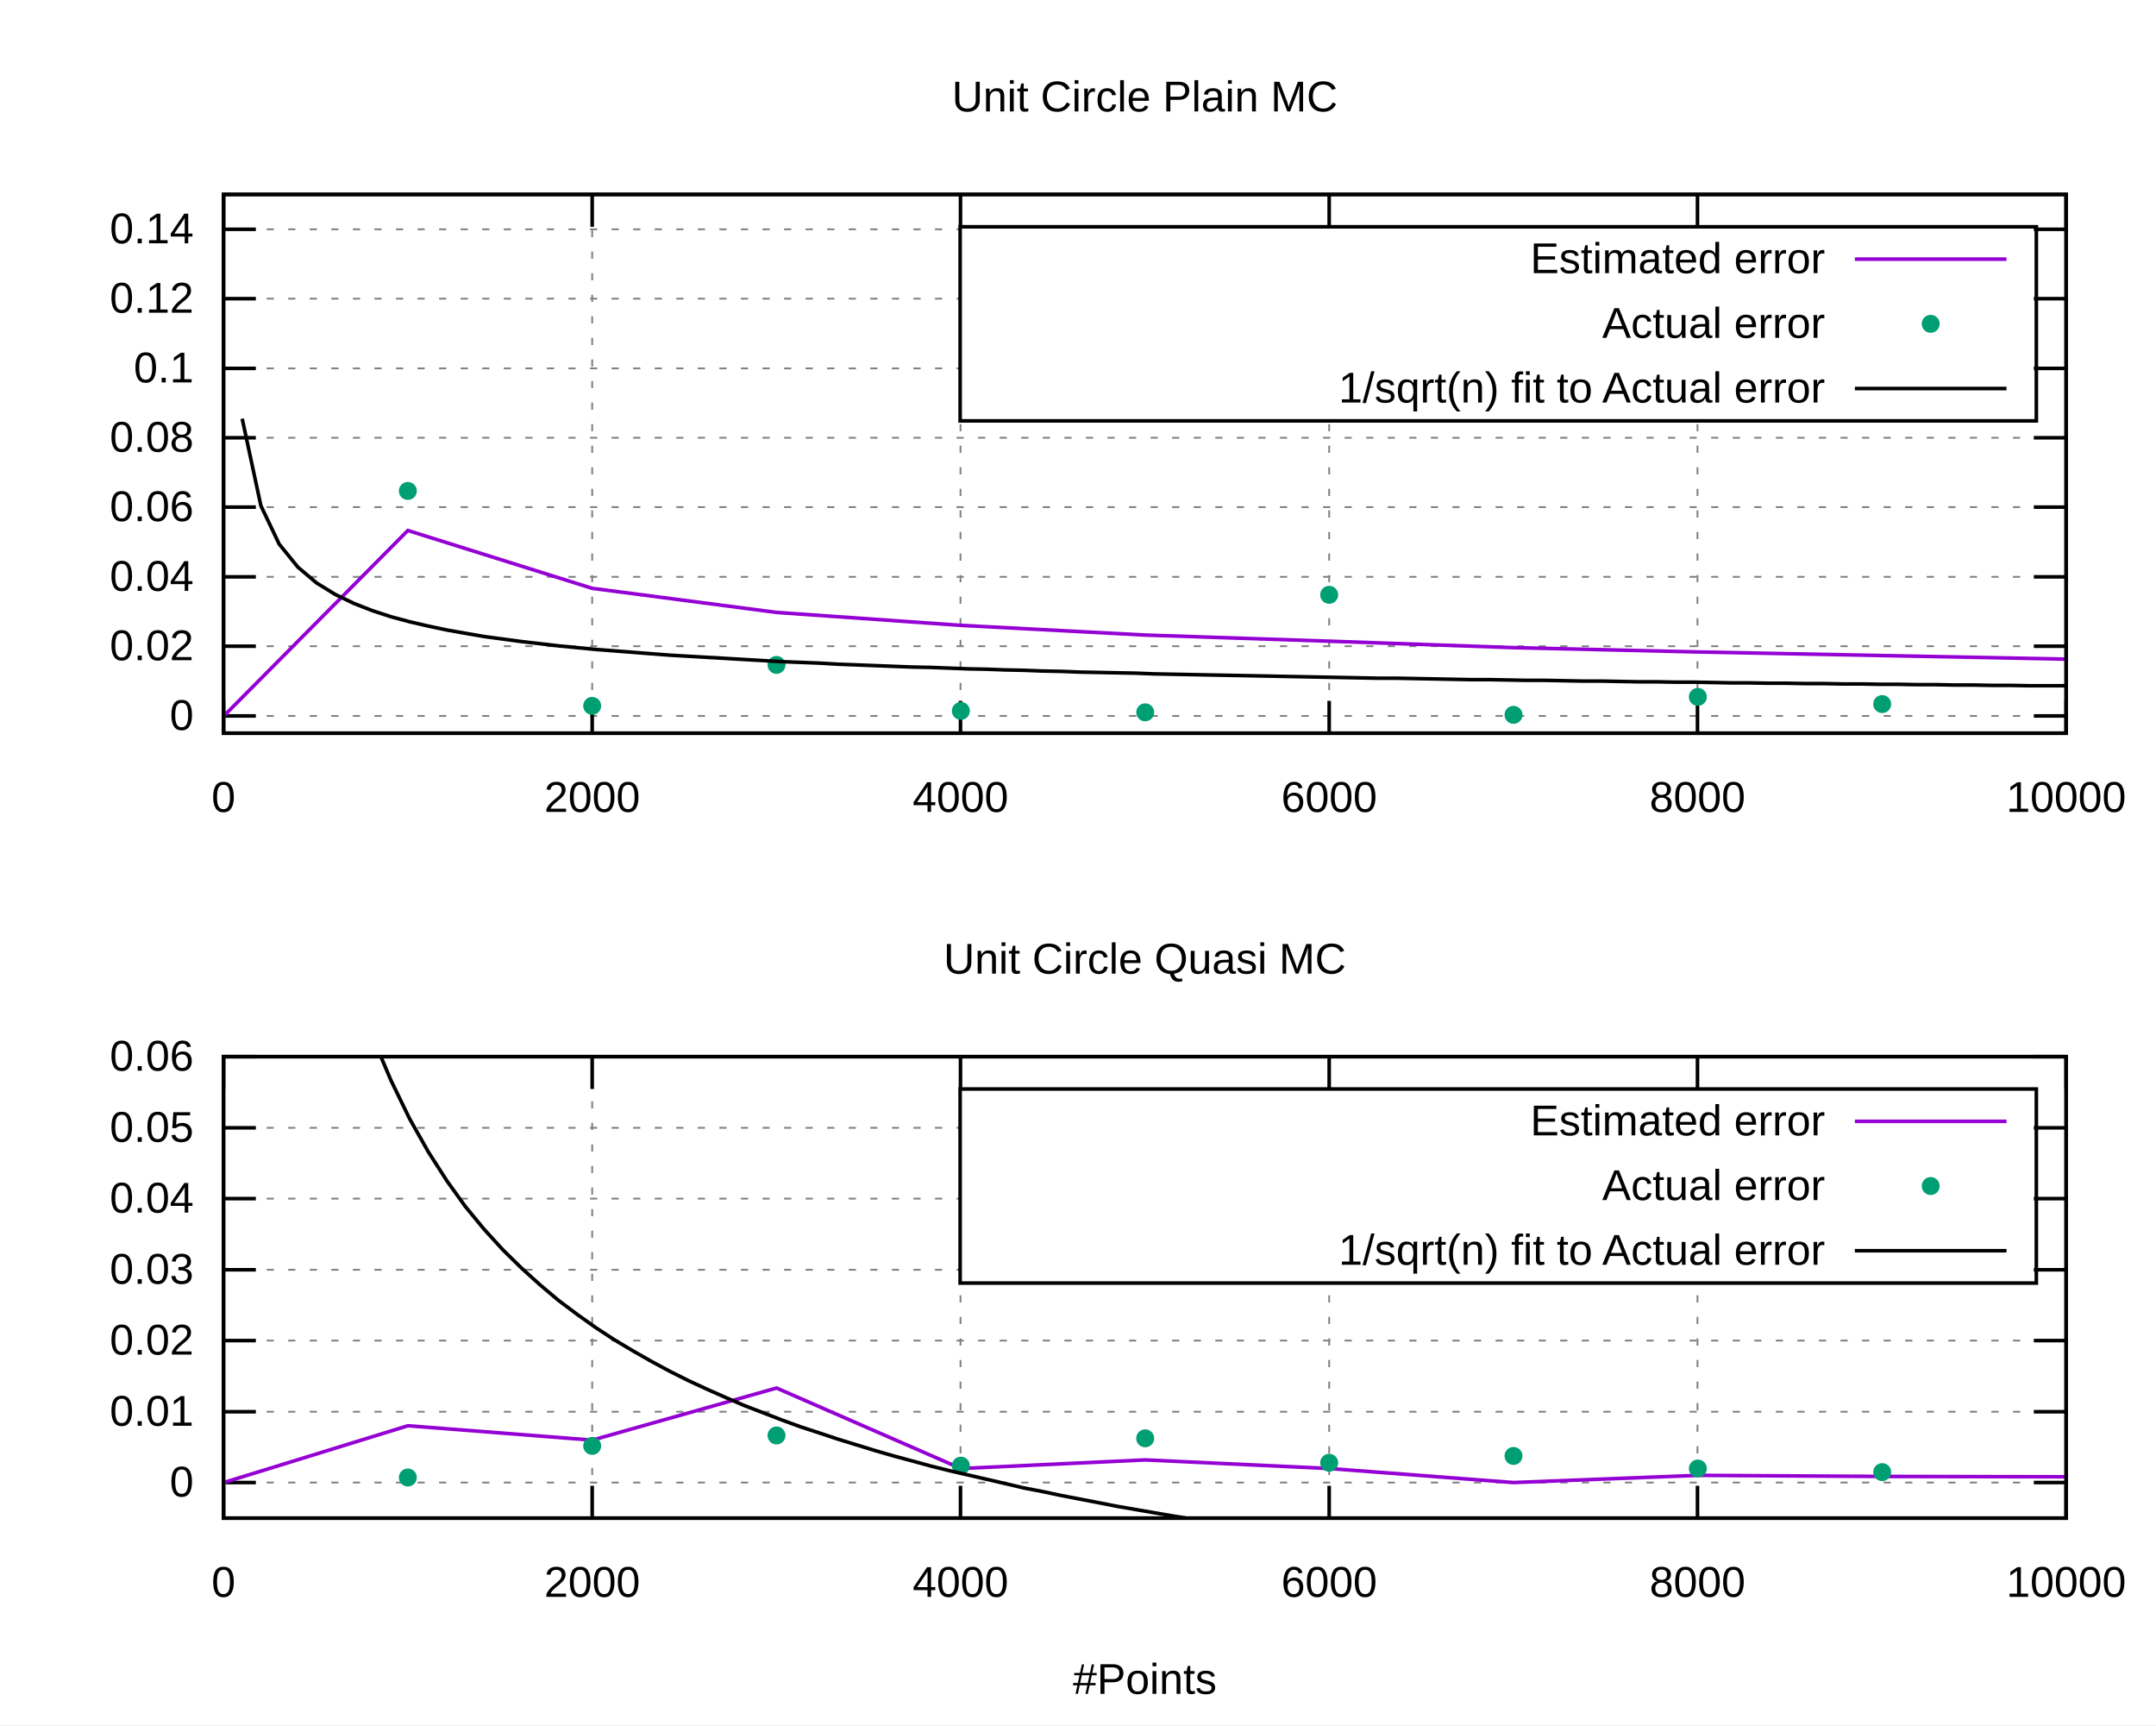
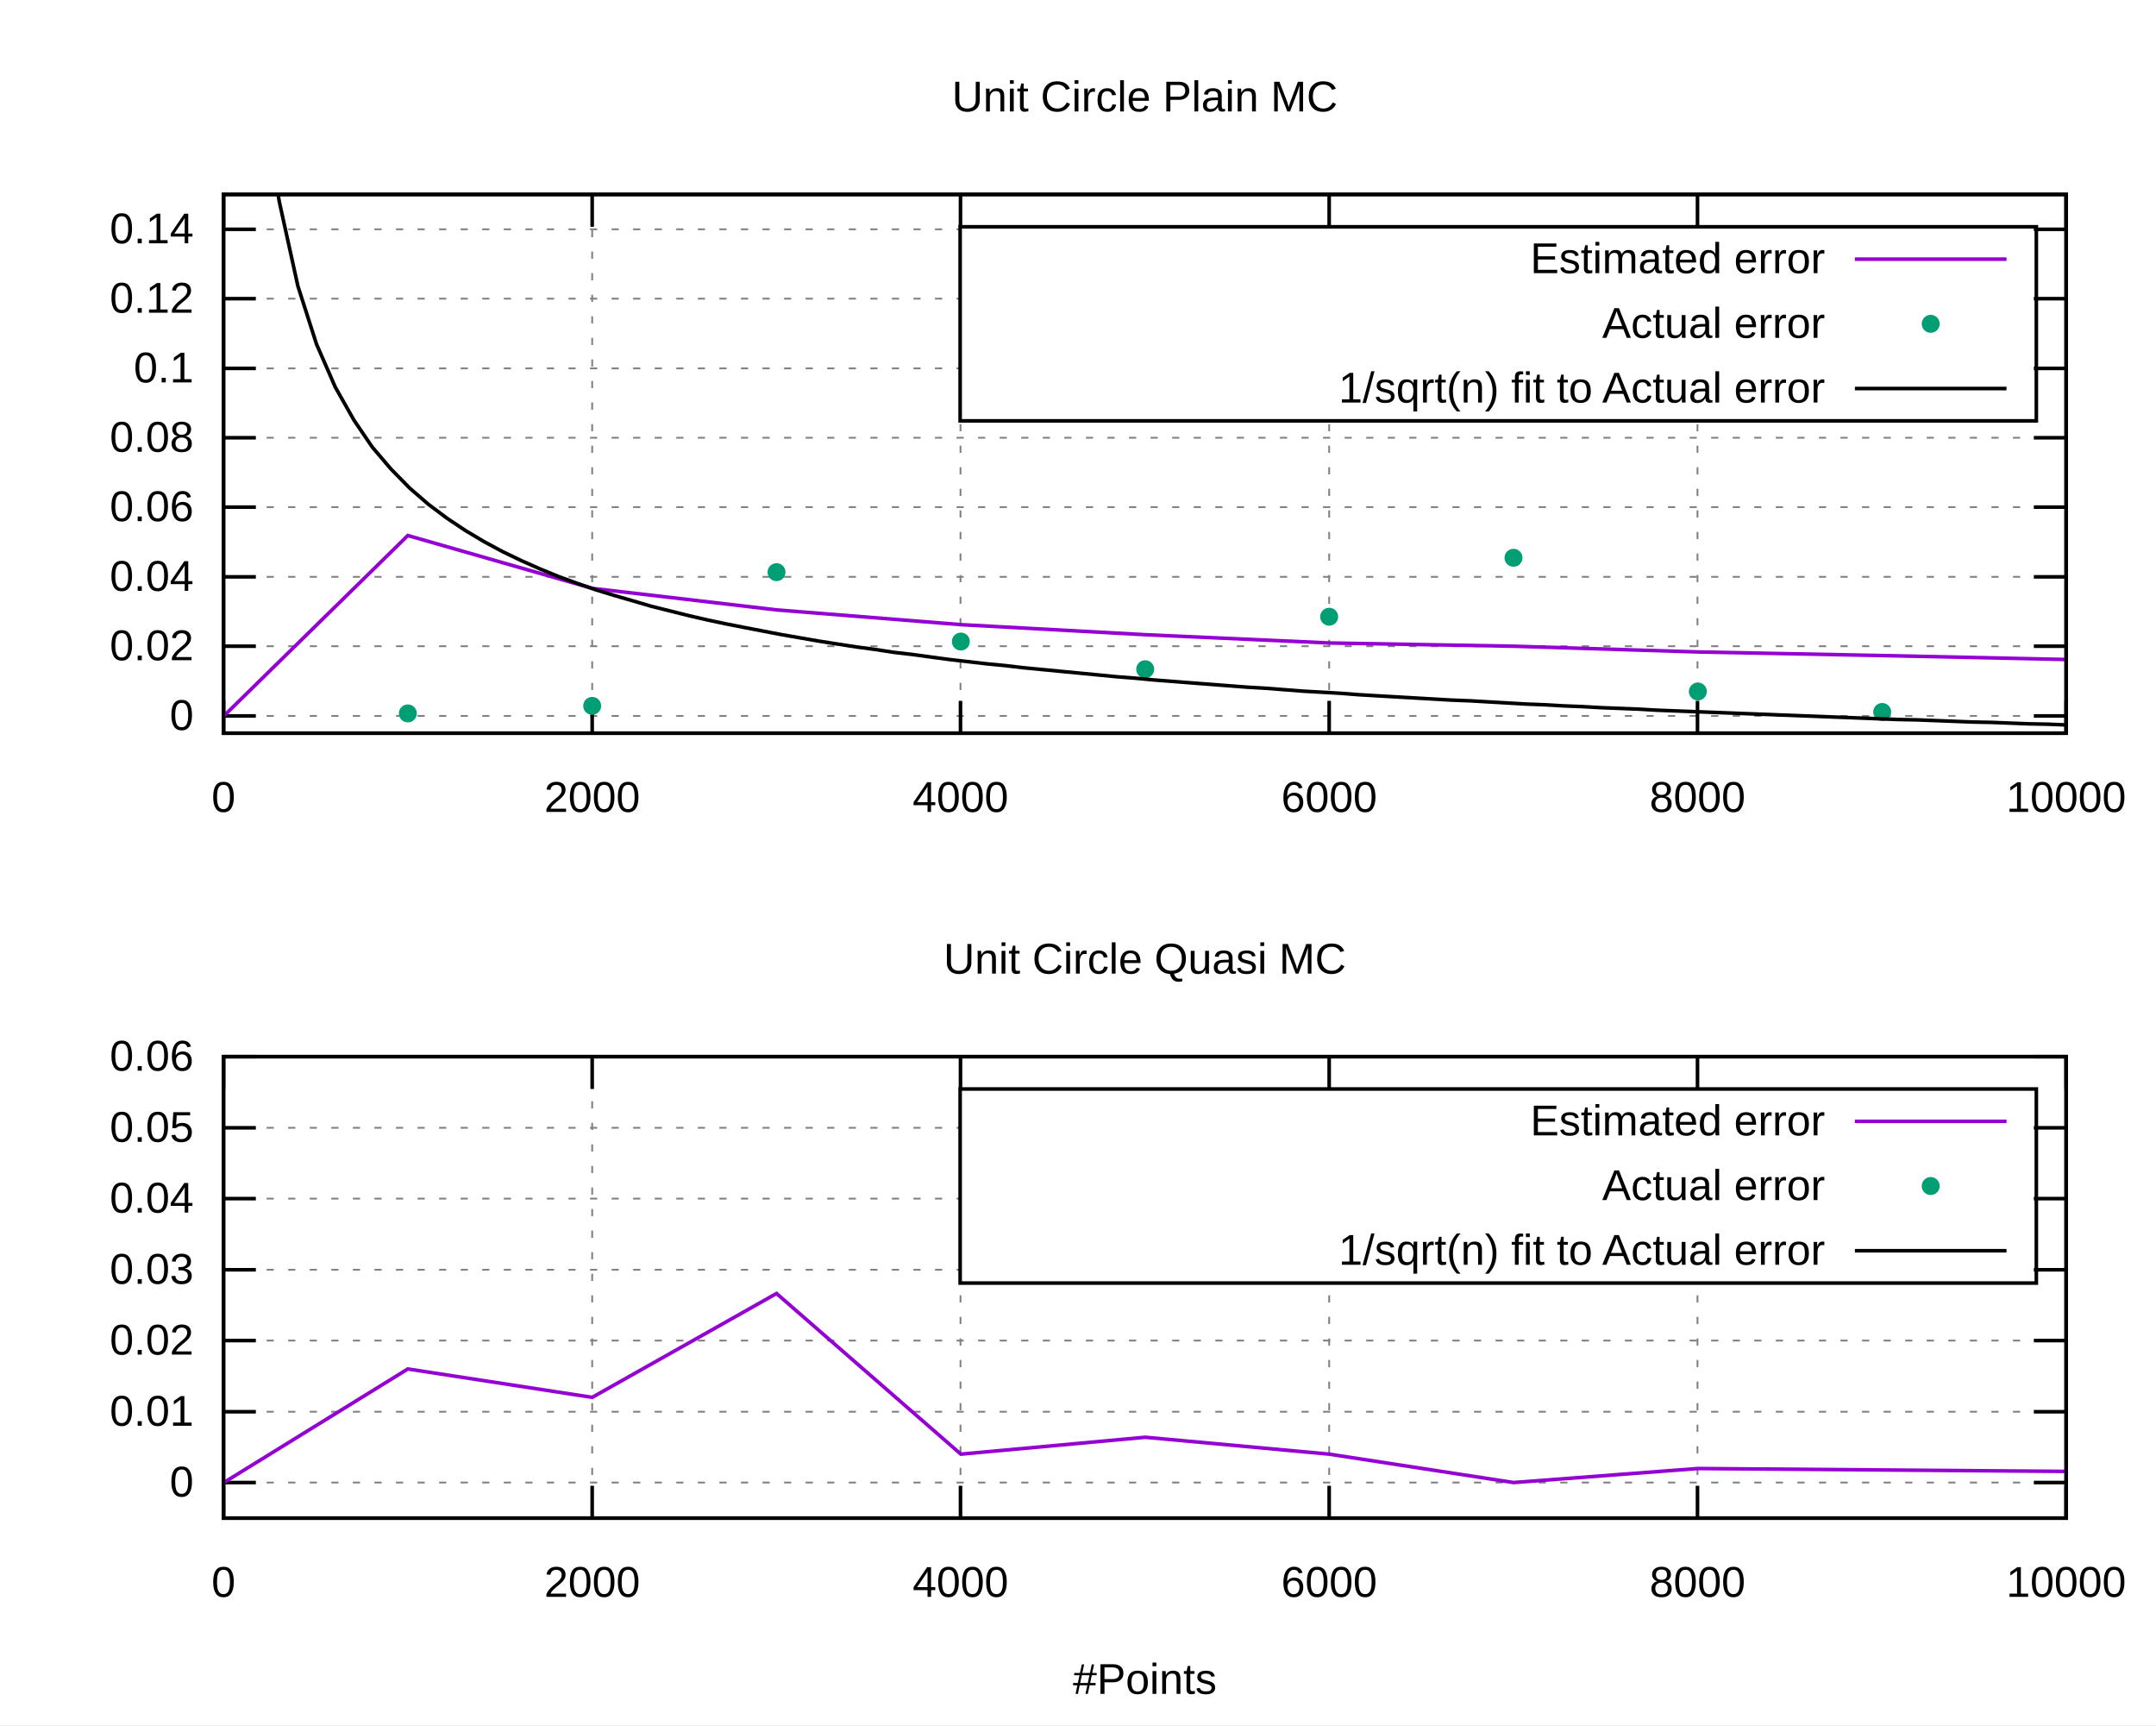
<svg xmlns="http://www.w3.org/2000/svg" xmlns:xlink="http://www.w3.org/1999/xlink" width="600" height="480" viewBox="0 0 600 480">
  <g id="gnuplot_canvas">
    <rect x="0" y="0" width="600" height="480" fill="#ffffff" />
    <defs>
      <circle id="gpDot" r="0.5" stroke-width="0.5" stroke="currentColor" />
      <path id="gpPt0" stroke-width="0.222" stroke="currentColor" d="M-1,0 h2 M0,-1 v2" />
      <path id="gpPt1" stroke-width="0.222" stroke="currentColor" d="M-1,-1 L1,1 M1,-1 L-1,1" />
      <path id="gpPt2" stroke-width="0.222" stroke="currentColor" d="M-1,0 L1,0 M0,-1 L0,1 M-1,-1 L1,1 M-1,1 L1,-1" />
      <rect id="gpPt3" stroke-width="0.222" stroke="currentColor" x="-1" y="-1" width="2" height="2" />
      <rect id="gpPt4" stroke-width="0.222" stroke="currentColor" fill="currentColor" x="-1" y="-1" width="2" height="2" />
      <circle id="gpPt5" stroke-width="0.222" stroke="currentColor" cx="0" cy="0" r="1" />
      <use xlink:href="#gpPt5" id="gpPt6" fill="currentColor" stroke="none" />
      <path id="gpPt7" stroke-width="0.222" stroke="currentColor" d="M0,-1.33 L-1.33,0.67 L1.33,0.67 z" />
      <use xlink:href="#gpPt7" id="gpPt8" fill="currentColor" stroke="none" />
      <use xlink:href="#gpPt7" id="gpPt9" stroke="currentColor" transform="rotate(180)" />
      <use xlink:href="#gpPt9" id="gpPt10" fill="currentColor" stroke="none" />
      <use xlink:href="#gpPt3" id="gpPt11" stroke="currentColor" transform="rotate(45)" />
      <use xlink:href="#gpPt11" id="gpPt12" fill="currentColor" stroke="none" />
      <path id="gpPt13" stroke-width="0.222" stroke="currentColor" d="M0,1.330 L1.265,0.411 L0.782,-1.067 L-0.782,-1.076 L-1.265,0.411 z" />
      <use xlink:href="#gpPt13" id="gpPt14" fill="currentColor" stroke="none" />
      <filter id="textbox" filterUnits="objectBoundingBox" x="0" y="0" height="1" width="1">
        <feFlood flood-color="#FFFFFF" flood-opacity="1" result="bgnd" />
        <feComposite in="SourceGraphic" in2="bgnd" operator="atop" />
      </filter>
      <filter id="greybox" filterUnits="objectBoundingBox" x="0" y="0" height="1" width="1">
        <feFlood flood-color="lightgrey" flood-opacity="1" result="grey" />
        <feComposite in="SourceGraphic" in2="grey" operator="atop" />
      </filter>
    </defs>
    <g fill="none" color="#FFFFFF" stroke="currentColor" stroke-width="1.00" stroke-linecap="butt" stroke-linejoin="miter">
</g>
    <g fill="none" color="black" stroke="currentColor" stroke-width="1.00" stroke-linecap="butt" stroke-linejoin="miter">
</g>
    <g fill="none" color="black" stroke="black" stroke-width="0.50" stroke-linecap="butt" stroke-linejoin="miter">
</g>
    <g fill="none" color="gray" stroke="currentColor" stroke-width="0.50" stroke-linecap="butt" stroke-linejoin="miter">
      <path stroke="gray" stroke-dasharray="2,4" class="gridline" d="M62.2,199.2 L575.0,199.2  " />
    </g>
    <g fill="none" color="gray" stroke="gray" stroke-width="1.00" stroke-linecap="butt" stroke-linejoin="miter">
</g>
    <g fill="none" color="black" stroke="currentColor" stroke-width="1.00" stroke-linecap="butt" stroke-linejoin="miter">
      <path stroke="black" d="M62.2,199.2 L71.2,199.2 M575.0,199.2 L566.0,199.2  " />
      <g transform="translate(53.9,203.1)" stroke="none" fill="black" font-family="Arial" font-size="12.00" text-anchor="end">
        <text>
          <tspan font-family="Arial"> 0</tspan>
        </text>
      </g>
    </g>
    <g fill="none" color="black" stroke="currentColor" stroke-width="1.00" stroke-linecap="butt" stroke-linejoin="miter">
</g>
    <g fill="none" color="black" stroke="black" stroke-width="0.50" stroke-linecap="butt" stroke-linejoin="miter">
</g>
    <g fill="none" color="gray" stroke="currentColor" stroke-width="0.50" stroke-linecap="butt" stroke-linejoin="miter">
      <path stroke="gray" stroke-dasharray="2,4" class="gridline" d="M62.2,179.8 L575.0,179.8  " />
    </g>
    <g fill="none" color="gray" stroke="gray" stroke-width="1.00" stroke-linecap="butt" stroke-linejoin="miter">
</g>
    <g fill="none" color="black" stroke="currentColor" stroke-width="1.00" stroke-linecap="butt" stroke-linejoin="miter">
      <path stroke="black" d="M62.2,179.8 L71.2,179.8 M575.0,179.8 L566.0,179.8  " />
      <g transform="translate(53.9,183.7)" stroke="none" fill="black" font-family="Arial" font-size="12.00" text-anchor="end">
        <text>
          <tspan font-family="Arial"> 0.02</tspan>
        </text>
      </g>
    </g>
    <g fill="none" color="black" stroke="currentColor" stroke-width="1.00" stroke-linecap="butt" stroke-linejoin="miter">
</g>
    <g fill="none" color="black" stroke="black" stroke-width="0.50" stroke-linecap="butt" stroke-linejoin="miter">
</g>
    <g fill="none" color="gray" stroke="currentColor" stroke-width="0.50" stroke-linecap="butt" stroke-linejoin="miter">
      <path stroke="gray" stroke-dasharray="2,4" class="gridline" d="M62.2,160.5 L575.0,160.5  " />
    </g>
    <g fill="none" color="gray" stroke="gray" stroke-width="1.00" stroke-linecap="butt" stroke-linejoin="miter">
</g>
    <g fill="none" color="black" stroke="currentColor" stroke-width="1.00" stroke-linecap="butt" stroke-linejoin="miter">
      <path stroke="black" d="M62.2,160.5 L71.2,160.5 M575.0,160.5 L566.0,160.5  " />
      <g transform="translate(53.9,164.4)" stroke="none" fill="black" font-family="Arial" font-size="12.00" text-anchor="end">
        <text>
          <tspan font-family="Arial"> 0.04</tspan>
        </text>
      </g>
    </g>
    <g fill="none" color="black" stroke="currentColor" stroke-width="1.00" stroke-linecap="butt" stroke-linejoin="miter">
</g>
    <g fill="none" color="black" stroke="black" stroke-width="0.50" stroke-linecap="butt" stroke-linejoin="miter">
</g>
    <g fill="none" color="gray" stroke="currentColor" stroke-width="0.50" stroke-linecap="butt" stroke-linejoin="miter">
      <path stroke="gray" stroke-dasharray="2,4" class="gridline" d="M62.2,141.1 L575.0,141.1  " />
    </g>
    <g fill="none" color="gray" stroke="gray" stroke-width="1.00" stroke-linecap="butt" stroke-linejoin="miter">
</g>
    <g fill="none" color="black" stroke="currentColor" stroke-width="1.00" stroke-linecap="butt" stroke-linejoin="miter">
      <path stroke="black" d="M62.2,141.1 L71.2,141.1 M575.0,141.1 L566.0,141.1  " />
      <g transform="translate(53.9,145.0)" stroke="none" fill="black" font-family="Arial" font-size="12.00" text-anchor="end">
        <text>
          <tspan font-family="Arial"> 0.06</tspan>
        </text>
      </g>
    </g>
    <g fill="none" color="black" stroke="currentColor" stroke-width="1.00" stroke-linecap="butt" stroke-linejoin="miter">
</g>
    <g fill="none" color="black" stroke="black" stroke-width="0.50" stroke-linecap="butt" stroke-linejoin="miter">
</g>
    <g fill="none" color="gray" stroke="currentColor" stroke-width="0.50" stroke-linecap="butt" stroke-linejoin="miter">
      <path stroke="gray" stroke-dasharray="2,4" class="gridline" d="M62.2,121.8 L575.0,121.8  " />
    </g>
    <g fill="none" color="gray" stroke="gray" stroke-width="1.00" stroke-linecap="butt" stroke-linejoin="miter">
</g>
    <g fill="none" color="black" stroke="currentColor" stroke-width="1.00" stroke-linecap="butt" stroke-linejoin="miter">
      <path stroke="black" d="M62.2,121.8 L71.2,121.8 M575.0,121.8 L566.0,121.8  " />
      <g transform="translate(53.9,125.7)" stroke="none" fill="black" font-family="Arial" font-size="12.00" text-anchor="end">
        <text>
          <tspan font-family="Arial"> 0.08</tspan>
        </text>
      </g>
    </g>
    <g fill="none" color="black" stroke="currentColor" stroke-width="1.00" stroke-linecap="butt" stroke-linejoin="miter">
</g>
    <g fill="none" color="black" stroke="black" stroke-width="0.50" stroke-linecap="butt" stroke-linejoin="miter">
</g>
    <g fill="none" color="gray" stroke="currentColor" stroke-width="0.50" stroke-linecap="butt" stroke-linejoin="miter">
      <path stroke="gray" stroke-dasharray="2,4" class="gridline" d="M62.2,102.5 L267.2,102.5 M566.7,102.5 L575.0,102.5  " />
    </g>
    <g fill="none" color="gray" stroke="gray" stroke-width="1.00" stroke-linecap="butt" stroke-linejoin="miter">
</g>
    <g fill="none" color="black" stroke="currentColor" stroke-width="1.00" stroke-linecap="butt" stroke-linejoin="miter">
      <path stroke="black" d="M62.2,102.5 L71.2,102.5 M575.0,102.5 L566.0,102.5  " />
      <g transform="translate(53.9,106.4)" stroke="none" fill="black" font-family="Arial" font-size="12.00" text-anchor="end">
        <text>
          <tspan font-family="Arial"> 0.1</tspan>
        </text>
      </g>
    </g>
    <g fill="none" color="black" stroke="currentColor" stroke-width="1.00" stroke-linecap="butt" stroke-linejoin="miter">
</g>
    <g fill="none" color="black" stroke="black" stroke-width="0.50" stroke-linecap="butt" stroke-linejoin="miter">
</g>
    <g fill="none" color="gray" stroke="currentColor" stroke-width="0.50" stroke-linecap="butt" stroke-linejoin="miter">
      <path stroke="gray" stroke-dasharray="2,4" class="gridline" d="M62.2,83.1 L267.2,83.1 M566.7,83.1 L575.0,83.1  " />
    </g>
    <g fill="none" color="gray" stroke="gray" stroke-width="1.00" stroke-linecap="butt" stroke-linejoin="miter">
</g>
    <g fill="none" color="black" stroke="currentColor" stroke-width="1.00" stroke-linecap="butt" stroke-linejoin="miter">
      <path stroke="black" d="M62.2,83.1 L71.2,83.1 M575.0,83.1 L566.0,83.1  " />
      <g transform="translate(53.9,87.0)" stroke="none" fill="black" font-family="Arial" font-size="12.00" text-anchor="end">
        <text>
          <tspan font-family="Arial"> 0.12</tspan>
        </text>
      </g>
    </g>
    <g fill="none" color="black" stroke="currentColor" stroke-width="1.00" stroke-linecap="butt" stroke-linejoin="miter">
</g>
    <g fill="none" color="black" stroke="black" stroke-width="0.50" stroke-linecap="butt" stroke-linejoin="miter">
</g>
    <g fill="none" color="gray" stroke="currentColor" stroke-width="0.50" stroke-linecap="butt" stroke-linejoin="miter">
      <path stroke="gray" stroke-dasharray="2,4" class="gridline" d="M62.2,63.8 L267.2,63.8 M566.7,63.8 L575.0,63.8  " />
    </g>
    <g fill="none" color="gray" stroke="gray" stroke-width="1.00" stroke-linecap="butt" stroke-linejoin="miter">
</g>
    <g fill="none" color="black" stroke="currentColor" stroke-width="1.00" stroke-linecap="butt" stroke-linejoin="miter">
      <path stroke="black" d="M62.2,63.8 L71.2,63.8 M575.0,63.8 L566.0,63.8  " />
      <g transform="translate(53.9,67.7)" stroke="none" fill="black" font-family="Arial" font-size="12.00" text-anchor="end">
        <text>
          <tspan font-family="Arial"> 0.14</tspan>
        </text>
      </g>
    </g>
    <g fill="none" color="black" stroke="currentColor" stroke-width="1.00" stroke-linecap="butt" stroke-linejoin="miter">
</g>
    <g fill="none" color="black" stroke="black" stroke-width="0.50" stroke-linecap="butt" stroke-linejoin="miter">
</g>
    <g fill="none" color="gray" stroke="currentColor" stroke-width="0.50" stroke-linecap="butt" stroke-linejoin="miter">
      <path stroke="gray" stroke-dasharray="2,4" class="gridline" d="M62.2,204.0 L62.2,54.1  " />
    </g>
    <g fill="none" color="gray" stroke="gray" stroke-width="1.00" stroke-linecap="butt" stroke-linejoin="miter">
</g>
    <g fill="none" color="black" stroke="currentColor" stroke-width="1.00" stroke-linecap="butt" stroke-linejoin="miter">
      <path stroke="black" d="M62.2,204.0 L62.2,195.0 M62.2,54.1 L62.2,63.1  " />
      <g transform="translate(62.2,225.9)" stroke="none" fill="black" font-family="Arial" font-size="12.00" text-anchor="middle">
        <text>
          <tspan font-family="Arial"> 0</tspan>
        </text>
      </g>
    </g>
    <g fill="none" color="black" stroke="currentColor" stroke-width="1.00" stroke-linecap="butt" stroke-linejoin="miter">
</g>
    <g fill="none" color="black" stroke="black" stroke-width="0.50" stroke-linecap="butt" stroke-linejoin="miter">
</g>
    <g fill="none" color="gray" stroke="currentColor" stroke-width="0.50" stroke-linecap="butt" stroke-linejoin="miter">
      <path stroke="gray" stroke-dasharray="2,4" class="gridline" d="M164.8,204.0 L164.8,54.1  " />
    </g>
    <g fill="none" color="gray" stroke="gray" stroke-width="1.00" stroke-linecap="butt" stroke-linejoin="miter">
</g>
    <g fill="none" color="black" stroke="currentColor" stroke-width="1.00" stroke-linecap="butt" stroke-linejoin="miter">
      <path stroke="black" d="M164.8,204.0 L164.8,195.0 M164.8,54.1 L164.8,63.1  " />
      <g transform="translate(164.8,225.9)" stroke="none" fill="black" font-family="Arial" font-size="12.00" text-anchor="middle">
        <text>
          <tspan font-family="Arial"> 2000</tspan>
        </text>
      </g>
    </g>
    <g fill="none" color="black" stroke="currentColor" stroke-width="1.00" stroke-linecap="butt" stroke-linejoin="miter">
</g>
    <g fill="none" color="black" stroke="black" stroke-width="0.50" stroke-linecap="butt" stroke-linejoin="miter">
</g>
    <g fill="none" color="gray" stroke="currentColor" stroke-width="0.50" stroke-linecap="butt" stroke-linejoin="miter">
      <path stroke="gray" stroke-dasharray="2,4" class="gridline" d="M267.3,204.0 L267.3,117.1 M267.3,63.1 L267.3,54.1  " />
    </g>
    <g fill="none" color="gray" stroke="gray" stroke-width="1.00" stroke-linecap="butt" stroke-linejoin="miter">
</g>
    <g fill="none" color="black" stroke="currentColor" stroke-width="1.00" stroke-linecap="butt" stroke-linejoin="miter">
      <path stroke="black" d="M267.3,204.0 L267.3,195.0 M267.3,54.1 L267.3,63.1  " />
      <g transform="translate(267.3,225.9)" stroke="none" fill="black" font-family="Arial" font-size="12.00" text-anchor="middle">
        <text>
          <tspan font-family="Arial"> 4000</tspan>
        </text>
      </g>
    </g>
    <g fill="none" color="black" stroke="currentColor" stroke-width="1.00" stroke-linecap="butt" stroke-linejoin="miter">
</g>
    <g fill="none" color="black" stroke="black" stroke-width="0.50" stroke-linecap="butt" stroke-linejoin="miter">
</g>
    <g fill="none" color="gray" stroke="currentColor" stroke-width="0.50" stroke-linecap="butt" stroke-linejoin="miter">
      <path stroke="gray" stroke-dasharray="2,4" class="gridline" d="M369.9,204.0 L369.9,117.1 M369.9,63.1 L369.9,54.1  " />
    </g>
    <g fill="none" color="gray" stroke="gray" stroke-width="1.00" stroke-linecap="butt" stroke-linejoin="miter">
</g>
    <g fill="none" color="black" stroke="currentColor" stroke-width="1.00" stroke-linecap="butt" stroke-linejoin="miter">
      <path stroke="black" d="M369.9,204.0 L369.9,195.0 M369.9,54.1 L369.9,63.1  " />
      <g transform="translate(369.9,225.9)" stroke="none" fill="black" font-family="Arial" font-size="12.00" text-anchor="middle">
        <text>
          <tspan font-family="Arial"> 6000</tspan>
        </text>
      </g>
    </g>
    <g fill="none" color="black" stroke="currentColor" stroke-width="1.00" stroke-linecap="butt" stroke-linejoin="miter">
</g>
    <g fill="none" color="black" stroke="black" stroke-width="0.50" stroke-linecap="butt" stroke-linejoin="miter">
</g>
    <g fill="none" color="gray" stroke="currentColor" stroke-width="0.50" stroke-linecap="butt" stroke-linejoin="miter">
      <path stroke="gray" stroke-dasharray="2,4" class="gridline" d="M472.4,204.0 L472.4,117.1 M472.4,63.1 L472.4,54.1  " />
    </g>
    <g fill="none" color="gray" stroke="gray" stroke-width="1.00" stroke-linecap="butt" stroke-linejoin="miter">
</g>
    <g fill="none" color="black" stroke="currentColor" stroke-width="1.00" stroke-linecap="butt" stroke-linejoin="miter">
      <path stroke="black" d="M472.4,204.0 L472.4,195.0 M472.4,54.1 L472.4,63.1  " />
      <g transform="translate(472.4,225.9)" stroke="none" fill="black" font-family="Arial" font-size="12.00" text-anchor="middle">
        <text>
          <tspan font-family="Arial"> 8000</tspan>
        </text>
      </g>
    </g>
    <g fill="none" color="black" stroke="currentColor" stroke-width="1.00" stroke-linecap="butt" stroke-linejoin="miter">
</g>
    <g fill="none" color="black" stroke="black" stroke-width="0.50" stroke-linecap="butt" stroke-linejoin="miter">
</g>
    <g fill="none" color="gray" stroke="currentColor" stroke-width="0.50" stroke-linecap="butt" stroke-linejoin="miter">
      <path stroke="gray" stroke-dasharray="2,4" class="gridline" d="M575.0,204.0 L575.0,54.1  " />
    </g>
    <g fill="none" color="gray" stroke="gray" stroke-width="1.00" stroke-linecap="butt" stroke-linejoin="miter">
</g>
    <g fill="none" color="black" stroke="currentColor" stroke-width="1.00" stroke-linecap="butt" stroke-linejoin="miter">
      <path stroke="black" d="M575.0,204.0 L575.0,195.0 M575.0,54.1 L575.0,63.1  " />
      <g transform="translate(575.0,225.9)" stroke="none" fill="black" font-family="Arial" font-size="12.00" text-anchor="middle">
        <text>
          <tspan font-family="Arial"> 10000</tspan>
        </text>
      </g>
    </g>
    <g fill="none" color="black" stroke="currentColor" stroke-width="1.00" stroke-linecap="butt" stroke-linejoin="miter">
</g>
    <g fill="none" color="black" stroke="currentColor" stroke-width="1.00" stroke-linecap="butt" stroke-linejoin="miter">
      <path stroke="black" d="M62.2,54.1 L62.2,204.0 L575.0,204.0 L575.0,54.1 L62.2,54.1 Z  " />
    </g>
    <g fill="none" color="black" stroke="currentColor" stroke-width="1.00" stroke-linecap="butt" stroke-linejoin="miter">
      <g transform="translate(10.0,129.1) rotate(270)" stroke="none" fill="black" font-family="Arial" font-size="12.00" text-anchor="middle">
        <text />
      </g>
    </g>
    <g fill="none" color="black" stroke="currentColor" stroke-width="1.00" stroke-linecap="butt" stroke-linejoin="miter">
      <g transform="translate(318.6,31.0)" stroke="none" fill="black" font-family="Arial" font-size="12.00" text-anchor="middle">
        <text>
          <tspan font-family="Arial">Unit Circle Plain MC</tspan>
        </text>
      </g>
    </g>
    <g fill="none" color="black" stroke="currentColor" stroke-width="1.00" stroke-linecap="butt" stroke-linejoin="miter">
</g>
    <g fill="none" color="black" stroke="currentColor" stroke-width="1.00" stroke-linecap="butt" stroke-linejoin="miter">
      <path stroke="black" d="M267.2,117.1 L267.2,63.1 L566.7,63.1 L566.7,117.1 L267.2,117.1 Z  " />
    </g>
    <g id="gnuplot_plot_1a">
      <g fill="none" color="black" stroke="currentColor" stroke-width="1.00" stroke-linecap="butt" stroke-linejoin="miter">
        <g transform="translate(507.9,76.0)" stroke="none" fill="black" font-family="Arial" font-size="12.00" text-anchor="end">
          <text>
            <tspan font-family="Arial">Estimated error</tspan>
          </text>
        </g>
      </g>
      <g fill="none" color="black" stroke="currentColor" stroke-width="1.00" stroke-linecap="butt" stroke-linejoin="miter">
-         <path stroke="rgb(148,   0, 211)" d="M516.2,72.1 L558.4,72.1 M62.3,199.2 L113.5,147.6 L164.8,163.7 L216.1,170.4 L267.4,174.0 L318.7,176.7   L369.9,178.4 L421.2,180.2 L472.5,181.4 L523.8,182.4 L575.0,183.4  " />
+         <path stroke="rgb(148,   0, 211)" d="M516.2,72.1 L558.4,72.1 M62.3,199.2 L113.5,149.0 L164.8,163.7 L216.1,169.7 L267.4,173.8 L318.7,176.6   L369.9,178.9 L421.2,179.8 L472.5,181.4 L523.8,182.4 L575.0,183.5  " />
      </g>
    </g>
    <g id="gnuplot_plot_2a">
      <g fill="none" color="black" stroke="currentColor" stroke-width="1.00" stroke-linecap="butt" stroke-linejoin="miter">
        <g transform="translate(507.9,94.0)" stroke="none" fill="black" font-family="Arial" font-size="12.00" text-anchor="end">
          <text>
            <tspan font-family="Arial">Actual error </tspan>
          </text>
        </g>
      </g>
      <g fill="none" color="black" stroke="currentColor" stroke-width="1.00" stroke-linecap="butt" stroke-linejoin="miter">
-         <use xlink:href="#gpPt6" transform="translate(113.5,136.6) scale(2.25)" color="rgb(  0, 158, 115)" />
+         <use xlink:href="#gpPt6" transform="translate(113.5,198.5) scale(2.25)" color="rgb(  0, 158, 115)" />
        <use xlink:href="#gpPt6" transform="translate(164.8,196.4) scale(2.25)" color="rgb(  0, 158, 115)" />
-         <use xlink:href="#gpPt6" transform="translate(216.1,185.0) scale(2.25)" color="rgb(  0, 158, 115)" />
-         <use xlink:href="#gpPt6" transform="translate(267.4,197.8) scale(2.25)" color="rgb(  0, 158, 115)" />
-         <use xlink:href="#gpPt6" transform="translate(318.7,198.2) scale(2.25)" color="rgb(  0, 158, 115)" />
-         <use xlink:href="#gpPt6" transform="translate(369.9,165.5) scale(2.25)" color="rgb(  0, 158, 115)" />
-         <use xlink:href="#gpPt6" transform="translate(421.2,198.9) scale(2.25)" color="rgb(  0, 158, 115)" />
-         <use xlink:href="#gpPt6" transform="translate(472.5,193.9) scale(2.25)" color="rgb(  0, 158, 115)" />
-         <use xlink:href="#gpPt6" transform="translate(523.8,195.9) scale(2.25)" color="rgb(  0, 158, 115)" />
+         <use xlink:href="#gpPt6" transform="translate(216.1,159.2) scale(2.25)" color="rgb(  0, 158, 115)" />
+         <use xlink:href="#gpPt6" transform="translate(267.4,178.5) scale(2.25)" color="rgb(  0, 158, 115)" />
+         <use xlink:href="#gpPt6" transform="translate(318.7,186.2) scale(2.25)" color="rgb(  0, 158, 115)" />
+         <use xlink:href="#gpPt6" transform="translate(369.9,171.6) scale(2.25)" color="rgb(  0, 158, 115)" />
+         <use xlink:href="#gpPt6" transform="translate(421.2,155.2) scale(2.25)" color="rgb(  0, 158, 115)" />
+         <use xlink:href="#gpPt6" transform="translate(472.5,192.4) scale(2.25)" color="rgb(  0, 158, 115)" />
+         <use xlink:href="#gpPt6" transform="translate(523.8,198.1) scale(2.25)" color="rgb(  0, 158, 115)" />
        <use xlink:href="#gpPt6" transform="translate(537.3,90.1) scale(2.25)" color="rgb(  0, 158, 115)" />
      </g>
    </g>
    <g id="gnuplot_plot_3a">
      <g fill="none" color="black" stroke="currentColor" stroke-width="1.00" stroke-linecap="butt" stroke-linejoin="miter">
        <g transform="translate(507.9,112.0)" stroke="none" fill="black" font-family="Arial" font-size="12.00" text-anchor="end">
          <text>
            <tspan font-family="Arial">1/sqrt(n) fit to Actual error</tspan>
          </text>
        </g>
      </g>
      <g fill="none" color="black" stroke="currentColor" stroke-width="1.00" stroke-linecap="butt" stroke-linejoin="miter">
-         <path stroke="rgb(  0,   0,   0)" d="M516.2,108.1 L558.4,108.1 M67.4,116.5 L72.6,140.7 L77.7,151.4 L82.9,157.8 L88.1,162.2 L93.3,165.4   L98.5,167.9 L103.6,169.9 L108.8,171.6 L114.0,173.0 L119.2,174.2 L124.4,175.3 L129.5,176.2 L134.7,177.1   L139.9,177.8 L145.1,178.5 L150.3,179.1 L155.4,179.7 L160.6,180.2 L165.8,180.7 L171.0,181.1 L176.2,181.5   L181.3,181.9 L186.5,182.3 L191.7,182.6 L196.9,182.9 L202.1,183.2 L207.2,183.5 L212.4,183.8 L217.6,184.1   L222.8,184.3 L228.0,184.5 L233.1,184.8 L238.3,185.0 L243.5,185.2 L248.7,185.4 L253.9,185.6 L259.0,185.7   L264.2,185.9 L269.4,186.1 L274.6,186.2 L279.8,186.4 L284.9,186.5 L290.1,186.7 L295.3,186.8 L300.5,187.0   L305.7,187.1 L310.8,187.2 L316.0,187.3 L321.2,187.5 L326.4,187.6 L331.5,187.7 L336.7,187.8 L341.9,187.9   L347.1,188.0 L352.3,188.1 L357.4,188.2 L362.6,188.3 L367.8,188.4 L373.0,188.5 L378.2,188.6 L383.3,188.7   L388.5,188.7 L393.7,188.8 L398.9,188.9 L404.1,189.0 L409.2,189.1 L414.4,189.1 L419.6,189.2 L424.8,189.3   L430.0,189.3 L435.1,189.4 L440.3,189.5 L445.5,189.5 L450.7,189.6 L455.9,189.7 L461.0,189.7 L466.2,189.8   L471.4,189.8 L476.6,189.9 L481.8,190.0 L486.9,190.0 L492.1,190.1 L497.3,190.1 L502.5,190.2 L507.7,190.2   L512.8,190.3 L518.0,190.3 L523.2,190.4 L528.4,190.4 L533.6,190.5 L538.7,190.5 L543.9,190.6 L549.1,190.6   L554.3,190.7 L559.5,190.7 L564.6,190.8 L569.8,190.8 L575.0,190.8  " />
+         <path stroke="rgb(  0,   0,   0)" d="M516.2,108.1 L558.4,108.1 M77.4,54.1 L77.7,56.0 L82.9,79.6 L88.1,95.8 L93.3,107.7 L98.5,116.9   L103.6,124.4 L108.8,130.5 L114.0,135.8 L119.2,140.3 L124.4,144.2 L129.5,147.6 L134.7,150.7 L139.9,153.5   L145.1,156.0 L150.3,158.3 L155.4,160.4 L160.6,162.3 L165.8,164.1 L171.0,165.7 L176.2,167.2 L181.3,168.7   L186.5,170.0 L191.7,171.3 L196.9,172.5 L202.1,173.6 L207.2,174.6 L212.4,175.6 L217.6,176.6 L222.8,177.5   L228.0,178.4 L233.1,179.2 L238.3,180.0 L243.5,180.7 L248.7,181.5 L253.9,182.1 L259.0,182.8 L264.2,183.5   L269.4,184.1 L274.6,184.7 L279.8,185.2 L284.9,185.8 L290.1,186.3 L295.3,186.8 L300.5,187.3 L305.7,187.8   L310.8,188.3 L316.0,188.7 L321.2,189.2 L326.4,189.6 L331.5,190.0 L336.7,190.4 L341.9,190.8 L347.1,191.2   L352.3,191.5 L357.4,191.9 L362.6,192.3 L367.8,192.6 L373.0,192.9 L378.2,193.3 L383.3,193.6 L388.5,193.9   L393.7,194.2 L398.9,194.5 L404.1,194.8 L409.2,195.0 L414.4,195.3 L419.6,195.6 L424.8,195.9 L430.0,196.1   L435.1,196.4 L440.3,196.6 L445.5,196.9 L450.7,197.1 L455.9,197.3 L461.0,197.6 L466.2,197.8 L471.4,198.0   L476.6,198.2 L481.8,198.4 L486.9,198.6 L492.1,198.8 L497.3,199.0 L502.5,199.2 L507.7,199.4 L512.8,199.6   L518.0,199.8 L523.2,200.0 L528.4,200.2 L533.6,200.3 L538.7,200.5 L543.9,200.7 L549.1,200.9 L554.3,201.0   L559.5,201.2 L564.6,201.4 L569.8,201.5 L575.0,201.7  " />
      </g>
    </g>
    <g fill="none" color="#FFFFFF" stroke="rgb(  0,   0,   0)" stroke-width="2.00" stroke-linecap="butt" stroke-linejoin="miter">
</g>
    <g fill="none" color="black" stroke="currentColor" stroke-width="2.00" stroke-linecap="butt" stroke-linejoin="miter">
</g>
    <g fill="none" color="black" stroke="black" stroke-width="1.00" stroke-linecap="butt" stroke-linejoin="miter">
</g>
    <g fill="none" color="black" stroke="currentColor" stroke-width="1.00" stroke-linecap="butt" stroke-linejoin="miter">
      <path stroke="black" d="M62.2,54.1 L62.2,204.0 L575.0,204.0 L575.0,54.1 L62.2,54.1 Z  " />
    </g>
    <g fill="none" color="black" stroke="currentColor" stroke-width="1.00" stroke-linecap="butt" stroke-linejoin="miter">
</g>
    <g fill="none" color="black" stroke="currentColor" stroke-width="1.00" stroke-linecap="butt" stroke-linejoin="miter">
</g>
    <g fill="none" color="black" stroke="black" stroke-width="0.50" stroke-linecap="butt" stroke-linejoin="miter">
</g>
    <g fill="none" color="gray" stroke="currentColor" stroke-width="0.50" stroke-linecap="butt" stroke-linejoin="miter">
      <path stroke="gray" stroke-dasharray="2,4" class="gridline" d="M62.2,412.5 L575.0,412.5  " />
    </g>
    <g fill="none" color="gray" stroke="gray" stroke-width="1.00" stroke-linecap="butt" stroke-linejoin="miter">
</g>
    <g fill="none" color="black" stroke="currentColor" stroke-width="1.00" stroke-linecap="butt" stroke-linejoin="miter">
      <path stroke="black" d="M62.2,412.5 L71.2,412.5 M575.0,412.5 L566.0,412.5  " />
      <g transform="translate(53.9,416.4)" stroke="none" fill="black" font-family="Arial" font-size="12.00" text-anchor="end">
        <text>
          <tspan font-family="Arial"> 0</tspan>
        </text>
      </g>
    </g>
    <g fill="none" color="black" stroke="currentColor" stroke-width="1.00" stroke-linecap="butt" stroke-linejoin="miter">
</g>
    <g fill="none" color="black" stroke="black" stroke-width="0.50" stroke-linecap="butt" stroke-linejoin="miter">
</g>
    <g fill="none" color="gray" stroke="currentColor" stroke-width="0.50" stroke-linecap="butt" stroke-linejoin="miter">
      <path stroke="gray" stroke-dasharray="2,4" class="gridline" d="M62.2,392.8 L575.0,392.8  " />
    </g>
    <g fill="none" color="gray" stroke="gray" stroke-width="1.00" stroke-linecap="butt" stroke-linejoin="miter">
</g>
    <g fill="none" color="black" stroke="currentColor" stroke-width="1.00" stroke-linecap="butt" stroke-linejoin="miter">
      <path stroke="black" d="M62.2,392.8 L71.2,392.8 M575.0,392.8 L566.0,392.8  " />
      <g transform="translate(53.9,396.7)" stroke="none" fill="black" font-family="Arial" font-size="12.00" text-anchor="end">
        <text>
          <tspan font-family="Arial"> 0.01</tspan>
        </text>
      </g>
    </g>
    <g fill="none" color="black" stroke="currentColor" stroke-width="1.00" stroke-linecap="butt" stroke-linejoin="miter">
</g>
    <g fill="none" color="black" stroke="black" stroke-width="0.50" stroke-linecap="butt" stroke-linejoin="miter">
</g>
    <g fill="none" color="gray" stroke="currentColor" stroke-width="0.50" stroke-linecap="butt" stroke-linejoin="miter">
      <path stroke="gray" stroke-dasharray="2,4" class="gridline" d="M62.2,373.0 L575.0,373.0  " />
    </g>
    <g fill="none" color="gray" stroke="gray" stroke-width="1.00" stroke-linecap="butt" stroke-linejoin="miter">
</g>
    <g fill="none" color="black" stroke="currentColor" stroke-width="1.00" stroke-linecap="butt" stroke-linejoin="miter">
      <path stroke="black" d="M62.2,373.0 L71.2,373.0 M575.0,373.0 L566.0,373.0  " />
      <g transform="translate(53.9,376.9)" stroke="none" fill="black" font-family="Arial" font-size="12.00" text-anchor="end">
        <text>
          <tspan font-family="Arial"> 0.02</tspan>
        </text>
      </g>
    </g>
    <g fill="none" color="black" stroke="currentColor" stroke-width="1.00" stroke-linecap="butt" stroke-linejoin="miter">
</g>
    <g fill="none" color="black" stroke="black" stroke-width="0.50" stroke-linecap="butt" stroke-linejoin="miter">
</g>
    <g fill="none" color="gray" stroke="currentColor" stroke-width="0.50" stroke-linecap="butt" stroke-linejoin="miter">
      <path stroke="gray" stroke-dasharray="2,4" class="gridline" d="M62.2,353.3 L267.2,353.3 M566.7,353.3 L575.0,353.3  " />
    </g>
    <g fill="none" color="gray" stroke="gray" stroke-width="1.00" stroke-linecap="butt" stroke-linejoin="miter">
</g>
    <g fill="none" color="black" stroke="currentColor" stroke-width="1.00" stroke-linecap="butt" stroke-linejoin="miter">
      <path stroke="black" d="M62.2,353.3 L71.2,353.3 M575.0,353.3 L566.0,353.3  " />
      <g transform="translate(53.9,357.2)" stroke="none" fill="black" font-family="Arial" font-size="12.00" text-anchor="end">
        <text>
          <tspan font-family="Arial"> 0.03</tspan>
        </text>
      </g>
    </g>
    <g fill="none" color="black" stroke="currentColor" stroke-width="1.00" stroke-linecap="butt" stroke-linejoin="miter">
</g>
    <g fill="none" color="black" stroke="black" stroke-width="0.50" stroke-linecap="butt" stroke-linejoin="miter">
</g>
    <g fill="none" color="gray" stroke="currentColor" stroke-width="0.50" stroke-linecap="butt" stroke-linejoin="miter">
      <path stroke="gray" stroke-dasharray="2,4" class="gridline" d="M62.2,333.5 L267.2,333.5 M566.7,333.5 L575.0,333.5  " />
    </g>
    <g fill="none" color="gray" stroke="gray" stroke-width="1.00" stroke-linecap="butt" stroke-linejoin="miter">
</g>
    <g fill="none" color="black" stroke="currentColor" stroke-width="1.00" stroke-linecap="butt" stroke-linejoin="miter">
      <path stroke="black" d="M62.2,333.5 L71.2,333.5 M575.0,333.5 L566.0,333.5  " />
      <g transform="translate(53.9,337.4)" stroke="none" fill="black" font-family="Arial" font-size="12.00" text-anchor="end">
        <text>
          <tspan font-family="Arial"> 0.04</tspan>
        </text>
      </g>
    </g>
    <g fill="none" color="black" stroke="currentColor" stroke-width="1.00" stroke-linecap="butt" stroke-linejoin="miter">
</g>
    <g fill="none" color="black" stroke="black" stroke-width="0.50" stroke-linecap="butt" stroke-linejoin="miter">
</g>
    <g fill="none" color="gray" stroke="currentColor" stroke-width="0.50" stroke-linecap="butt" stroke-linejoin="miter">
      <path stroke="gray" stroke-dasharray="2,4" class="gridline" d="M62.2,313.8 L267.2,313.8 M566.7,313.8 L575.0,313.8  " />
    </g>
    <g fill="none" color="gray" stroke="gray" stroke-width="1.00" stroke-linecap="butt" stroke-linejoin="miter">
</g>
    <g fill="none" color="black" stroke="currentColor" stroke-width="1.00" stroke-linecap="butt" stroke-linejoin="miter">
      <path stroke="black" d="M62.2,313.8 L71.2,313.8 M575.0,313.8 L566.0,313.8  " />
      <g transform="translate(53.9,317.7)" stroke="none" fill="black" font-family="Arial" font-size="12.00" text-anchor="end">
        <text>
          <tspan font-family="Arial"> 0.05</tspan>
        </text>
      </g>
    </g>
    <g fill="none" color="black" stroke="currentColor" stroke-width="1.00" stroke-linecap="butt" stroke-linejoin="miter">
</g>
    <g fill="none" color="black" stroke="black" stroke-width="0.50" stroke-linecap="butt" stroke-linejoin="miter">
</g>
    <g fill="none" color="gray" stroke="currentColor" stroke-width="0.50" stroke-linecap="butt" stroke-linejoin="miter">
      <path stroke="gray" stroke-dasharray="2,4" class="gridline" d="M62.2,294.0 L575.0,294.0  " />
    </g>
    <g fill="none" color="gray" stroke="gray" stroke-width="1.00" stroke-linecap="butt" stroke-linejoin="miter">
</g>
    <g fill="none" color="black" stroke="currentColor" stroke-width="1.00" stroke-linecap="butt" stroke-linejoin="miter">
      <path stroke="black" d="M62.2,294.0 L71.2,294.0 M575.0,294.0 L566.0,294.0  " />
      <g transform="translate(53.9,297.9)" stroke="none" fill="black" font-family="Arial" font-size="12.00" text-anchor="end">
        <text>
          <tspan font-family="Arial"> 0.06</tspan>
        </text>
      </g>
    </g>
    <g fill="none" color="black" stroke="currentColor" stroke-width="1.00" stroke-linecap="butt" stroke-linejoin="miter">
</g>
    <g fill="none" color="black" stroke="black" stroke-width="0.50" stroke-linecap="butt" stroke-linejoin="miter">
</g>
    <g fill="none" color="gray" stroke="currentColor" stroke-width="0.50" stroke-linecap="butt" stroke-linejoin="miter">
      <path stroke="gray" stroke-dasharray="2,4" class="gridline" d="M62.2,422.4 L62.2,294.0  " />
    </g>
    <g fill="none" color="gray" stroke="gray" stroke-width="1.00" stroke-linecap="butt" stroke-linejoin="miter">
</g>
    <g fill="none" color="black" stroke="currentColor" stroke-width="1.00" stroke-linecap="butt" stroke-linejoin="miter">
      <path stroke="black" d="M62.2,422.4 L62.2,413.4 M62.2,294.0 L62.2,303.0  " />
      <g transform="translate(62.2,444.3)" stroke="none" fill="black" font-family="Arial" font-size="12.00" text-anchor="middle">
        <text>
          <tspan font-family="Arial"> 0</tspan>
        </text>
      </g>
    </g>
    <g fill="none" color="black" stroke="currentColor" stroke-width="1.00" stroke-linecap="butt" stroke-linejoin="miter">
</g>
    <g fill="none" color="black" stroke="black" stroke-width="0.50" stroke-linecap="butt" stroke-linejoin="miter">
</g>
    <g fill="none" color="gray" stroke="currentColor" stroke-width="0.50" stroke-linecap="butt" stroke-linejoin="miter">
      <path stroke="gray" stroke-dasharray="2,4" class="gridline" d="M164.8,422.4 L164.8,294.0  " />
    </g>
    <g fill="none" color="gray" stroke="gray" stroke-width="1.00" stroke-linecap="butt" stroke-linejoin="miter">
</g>
    <g fill="none" color="black" stroke="currentColor" stroke-width="1.00" stroke-linecap="butt" stroke-linejoin="miter">
      <path stroke="black" d="M164.8,422.4 L164.8,413.4 M164.8,294.0 L164.8,303.0  " />
      <g transform="translate(164.8,444.3)" stroke="none" fill="black" font-family="Arial" font-size="12.00" text-anchor="middle">
        <text>
          <tspan font-family="Arial"> 2000</tspan>
        </text>
      </g>
    </g>
    <g fill="none" color="black" stroke="currentColor" stroke-width="1.00" stroke-linecap="butt" stroke-linejoin="miter">
</g>
    <g fill="none" color="black" stroke="black" stroke-width="0.50" stroke-linecap="butt" stroke-linejoin="miter">
</g>
    <g fill="none" color="gray" stroke="currentColor" stroke-width="0.50" stroke-linecap="butt" stroke-linejoin="miter">
      <path stroke="gray" stroke-dasharray="2,4" class="gridline" d="M267.3,422.4 L267.3,357.0 M267.3,303.0 L267.3,294.0  " />
    </g>
    <g fill="none" color="gray" stroke="gray" stroke-width="1.00" stroke-linecap="butt" stroke-linejoin="miter">
</g>
    <g fill="none" color="black" stroke="currentColor" stroke-width="1.00" stroke-linecap="butt" stroke-linejoin="miter">
      <path stroke="black" d="M267.3,422.4 L267.3,413.4 M267.3,294.0 L267.3,303.0  " />
      <g transform="translate(267.3,444.3)" stroke="none" fill="black" font-family="Arial" font-size="12.00" text-anchor="middle">
        <text>
          <tspan font-family="Arial"> 4000</tspan>
        </text>
      </g>
    </g>
    <g fill="none" color="black" stroke="currentColor" stroke-width="1.00" stroke-linecap="butt" stroke-linejoin="miter">
</g>
    <g fill="none" color="black" stroke="black" stroke-width="0.50" stroke-linecap="butt" stroke-linejoin="miter">
</g>
    <g fill="none" color="gray" stroke="currentColor" stroke-width="0.50" stroke-linecap="butt" stroke-linejoin="miter">
      <path stroke="gray" stroke-dasharray="2,4" class="gridline" d="M369.9,422.4 L369.9,357.0 M369.9,303.0 L369.9,294.0  " />
    </g>
    <g fill="none" color="gray" stroke="gray" stroke-width="1.00" stroke-linecap="butt" stroke-linejoin="miter">
</g>
    <g fill="none" color="black" stroke="currentColor" stroke-width="1.00" stroke-linecap="butt" stroke-linejoin="miter">
      <path stroke="black" d="M369.9,422.4 L369.9,413.4 M369.9,294.0 L369.9,303.0  " />
      <g transform="translate(369.9,444.3)" stroke="none" fill="black" font-family="Arial" font-size="12.00" text-anchor="middle">
        <text>
          <tspan font-family="Arial"> 6000</tspan>
        </text>
      </g>
    </g>
    <g fill="none" color="black" stroke="currentColor" stroke-width="1.00" stroke-linecap="butt" stroke-linejoin="miter">
</g>
    <g fill="none" color="black" stroke="black" stroke-width="0.50" stroke-linecap="butt" stroke-linejoin="miter">
</g>
    <g fill="none" color="gray" stroke="currentColor" stroke-width="0.50" stroke-linecap="butt" stroke-linejoin="miter">
      <path stroke="gray" stroke-dasharray="2,4" class="gridline" d="M472.4,422.4 L472.4,357.0 M472.4,303.0 L472.4,294.0  " />
    </g>
    <g fill="none" color="gray" stroke="gray" stroke-width="1.00" stroke-linecap="butt" stroke-linejoin="miter">
</g>
    <g fill="none" color="black" stroke="currentColor" stroke-width="1.00" stroke-linecap="butt" stroke-linejoin="miter">
      <path stroke="black" d="M472.4,422.4 L472.4,413.4 M472.4,294.0 L472.4,303.0  " />
      <g transform="translate(472.4,444.3)" stroke="none" fill="black" font-family="Arial" font-size="12.00" text-anchor="middle">
        <text>
          <tspan font-family="Arial"> 8000</tspan>
        </text>
      </g>
    </g>
    <g fill="none" color="black" stroke="currentColor" stroke-width="1.00" stroke-linecap="butt" stroke-linejoin="miter">
</g>
    <g fill="none" color="black" stroke="black" stroke-width="0.50" stroke-linecap="butt" stroke-linejoin="miter">
</g>
    <g fill="none" color="gray" stroke="currentColor" stroke-width="0.50" stroke-linecap="butt" stroke-linejoin="miter">
      <path stroke="gray" stroke-dasharray="2,4" class="gridline" d="M575.0,422.4 L575.0,294.0  " />
    </g>
    <g fill="none" color="gray" stroke="gray" stroke-width="1.00" stroke-linecap="butt" stroke-linejoin="miter">
</g>
    <g fill="none" color="black" stroke="currentColor" stroke-width="1.00" stroke-linecap="butt" stroke-linejoin="miter">
      <path stroke="black" d="M575.0,422.4 L575.0,413.4 M575.0,294.0 L575.0,303.0  " />
      <g transform="translate(575.0,444.3)" stroke="none" fill="black" font-family="Arial" font-size="12.00" text-anchor="middle">
        <text>
          <tspan font-family="Arial"> 10000</tspan>
        </text>
      </g>
    </g>
    <g fill="none" color="black" stroke="currentColor" stroke-width="1.00" stroke-linecap="butt" stroke-linejoin="miter">
</g>
    <g fill="none" color="black" stroke="currentColor" stroke-width="1.00" stroke-linecap="butt" stroke-linejoin="miter">
      <path stroke="black" d="M62.2,294.0 L62.2,422.4 L575.0,422.4 L575.0,294.0 L62.2,294.0 Z  " />
    </g>
    <g fill="none" color="black" stroke="currentColor" stroke-width="1.00" stroke-linecap="butt" stroke-linejoin="miter">
      <g transform="translate(10.0,358.2) rotate(270)" stroke="none" fill="black" font-family="Arial" font-size="12.00" text-anchor="middle">
        <text />
      </g>
    </g>
    <g fill="none" color="black" stroke="currentColor" stroke-width="1.00" stroke-linecap="butt" stroke-linejoin="miter">
      <g transform="translate(318.6,471.3)" stroke="none" fill="black" font-family="Arial" font-size="12.00" text-anchor="middle">
        <text>
          <tspan font-family="Arial">#Points</tspan>
        </text>
      </g>
    </g>
    <g fill="none" color="black" stroke="currentColor" stroke-width="1.00" stroke-linecap="butt" stroke-linejoin="miter">
      <g transform="translate(318.6,270.9)" stroke="none" fill="black" font-family="Arial" font-size="12.00" text-anchor="middle">
        <text>
          <tspan font-family="Arial">Unit Circle Quasi MC</tspan>
        </text>
      </g>
    </g>
    <g fill="none" color="black" stroke="currentColor" stroke-width="1.00" stroke-linecap="butt" stroke-linejoin="miter">
</g>
    <g fill="none" color="black" stroke="currentColor" stroke-width="1.00" stroke-linecap="butt" stroke-linejoin="miter">
      <path stroke="black" d="M267.2,357.0 L267.2,303.0 L566.7,303.0 L566.7,357.0 L267.2,357.0 Z  " />
    </g>
    <g id="gnuplot_plot_1b">
      <g fill="none" color="black" stroke="currentColor" stroke-width="1.00" stroke-linecap="butt" stroke-linejoin="miter">
        <g transform="translate(507.9,315.9)" stroke="none" fill="black" font-family="Arial" font-size="12.00" text-anchor="end">
          <text>
            <tspan font-family="Arial">Estimated error</tspan>
          </text>
        </g>
      </g>
      <g fill="none" color="black" stroke="currentColor" stroke-width="1.00" stroke-linecap="butt" stroke-linejoin="miter">
-         <path stroke="rgb(148,   0, 211)" d="M516.2,312.0 L558.4,312.0 M62.3,412.5 L113.5,396.7 L164.8,400.7 L216.1,386.2 L267.4,408.6 L318.7,406.2   L369.9,408.6 L421.2,412.5 L472.5,410.5 L523.8,410.8 L575.0,410.9  " />
+         <path stroke="rgb(148,   0, 211)" d="M516.2,312.0 L558.4,312.0 M62.3,412.5 L113.5,380.9 L164.8,388.8 L216.1,359.9 L267.4,404.6 L318.7,399.9   L369.9,404.6 L421.2,412.5 L472.5,408.6 L523.8,409.0 L575.0,409.4  " />
      </g>
    </g>
    <g id="gnuplot_plot_2b">
      <g fill="none" color="black" stroke="currentColor" stroke-width="1.00" stroke-linecap="butt" stroke-linejoin="miter">
        <g transform="translate(507.9,333.9)" stroke="none" fill="black" font-family="Arial" font-size="12.00" text-anchor="end">
          <text>
            <tspan font-family="Arial">Actual error </tspan>
          </text>
        </g>
      </g>
      <g fill="none" color="black" stroke="currentColor" stroke-width="1.00" stroke-linecap="butt" stroke-linejoin="miter">
-         <use xlink:href="#gpPt6" transform="translate(113.5,411.1) scale(2.25)" color="rgb(  0, 158, 115)" />
-         <use xlink:href="#gpPt6" transform="translate(164.8,402.3) scale(2.25)" color="rgb(  0, 158, 115)" />
-         <use xlink:href="#gpPt6" transform="translate(216.1,399.4) scale(2.25)" color="rgb(  0, 158, 115)" />
-         <use xlink:href="#gpPt6" transform="translate(267.4,407.8) scale(2.25)" color="rgb(  0, 158, 115)" />
-         <use xlink:href="#gpPt6" transform="translate(318.7,400.2) scale(2.25)" color="rgb(  0, 158, 115)" />
-         <use xlink:href="#gpPt6" transform="translate(369.9,407.0) scale(2.25)" color="rgb(  0, 158, 115)" />
-         <use xlink:href="#gpPt6" transform="translate(421.2,405.1) scale(2.25)" color="rgb(  0, 158, 115)" />
-         <use xlink:href="#gpPt6" transform="translate(472.5,408.6) scale(2.25)" color="rgb(  0, 158, 115)" />
-         <use xlink:href="#gpPt6" transform="translate(523.8,409.6) scale(2.25)" color="rgb(  0, 158, 115)" />
        <use xlink:href="#gpPt6" transform="translate(537.3,330.0) scale(2.25)" color="rgb(  0, 158, 115)" />
      </g>
    </g>
    <g id="gnuplot_plot_3b">
      <g fill="none" color="black" stroke="currentColor" stroke-width="1.00" stroke-linecap="butt" stroke-linejoin="miter">
        <g transform="translate(507.9,351.9)" stroke="none" fill="black" font-family="Arial" font-size="12.00" text-anchor="end">
          <text>
            <tspan font-family="Arial">1/sqrt(n) fit to Actual error</tspan>
          </text>
        </g>
      </g>
      <g fill="none" color="black" stroke="currentColor" stroke-width="1.00" stroke-linecap="butt" stroke-linejoin="miter">
-         <path stroke="rgb(  0,   0,   0)" d="M516.2,348.0 L558.4,348.0 M106.0,294.0 L108.8,300.6 L114.0,311.3 L119.2,320.5 L124.4,328.6 L129.5,335.7   L134.7,342.0 L139.9,347.7 L145.1,352.8 L150.3,357.5 L155.4,361.8 L160.6,365.7 L165.8,369.4 L171.0,372.8   L176.2,375.9 L181.3,378.8 L186.5,381.6 L191.7,384.2 L196.9,386.6 L202.1,388.9 L207.2,391.1 L212.4,393.1   L217.6,395.1 L222.8,397.0 L228.0,398.7 L233.1,400.4 L238.3,402.0 L243.5,403.6 L248.7,405.1 L253.9,406.5   L259.0,407.9 L264.2,409.2 L269.4,410.4 L274.6,411.6 L279.8,412.8 L284.9,414.0 L290.1,415.0 L295.3,416.1   L300.5,417.1 L305.7,418.1 L310.8,419.1 L316.0,420.0 L321.2,420.9 L326.4,421.8 L330.2,422.4  " />
+         <path stroke="rgb(  0,   0,   0)" d="M516.2,348.0 L558.4,348.0  " />
      </g>
    </g>
    <g fill="none" color="#FFFFFF" stroke="rgb(  0,   0,   0)" stroke-width="2.00" stroke-linecap="butt" stroke-linejoin="miter">
</g>
    <g fill="none" color="black" stroke="currentColor" stroke-width="2.00" stroke-linecap="butt" stroke-linejoin="miter">
</g>
    <g fill="none" color="black" stroke="black" stroke-width="1.00" stroke-linecap="butt" stroke-linejoin="miter">
</g>
    <g fill="none" color="black" stroke="currentColor" stroke-width="1.00" stroke-linecap="butt" stroke-linejoin="miter">
      <path stroke="black" d="M62.2,294.0 L62.2,422.4 L575.0,422.4 L575.0,294.0 L62.2,294.0 Z  " />
    </g>
    <g fill="none" color="black" stroke="currentColor" stroke-width="1.00" stroke-linecap="butt" stroke-linejoin="miter">
</g>
  </g>
</svg>
